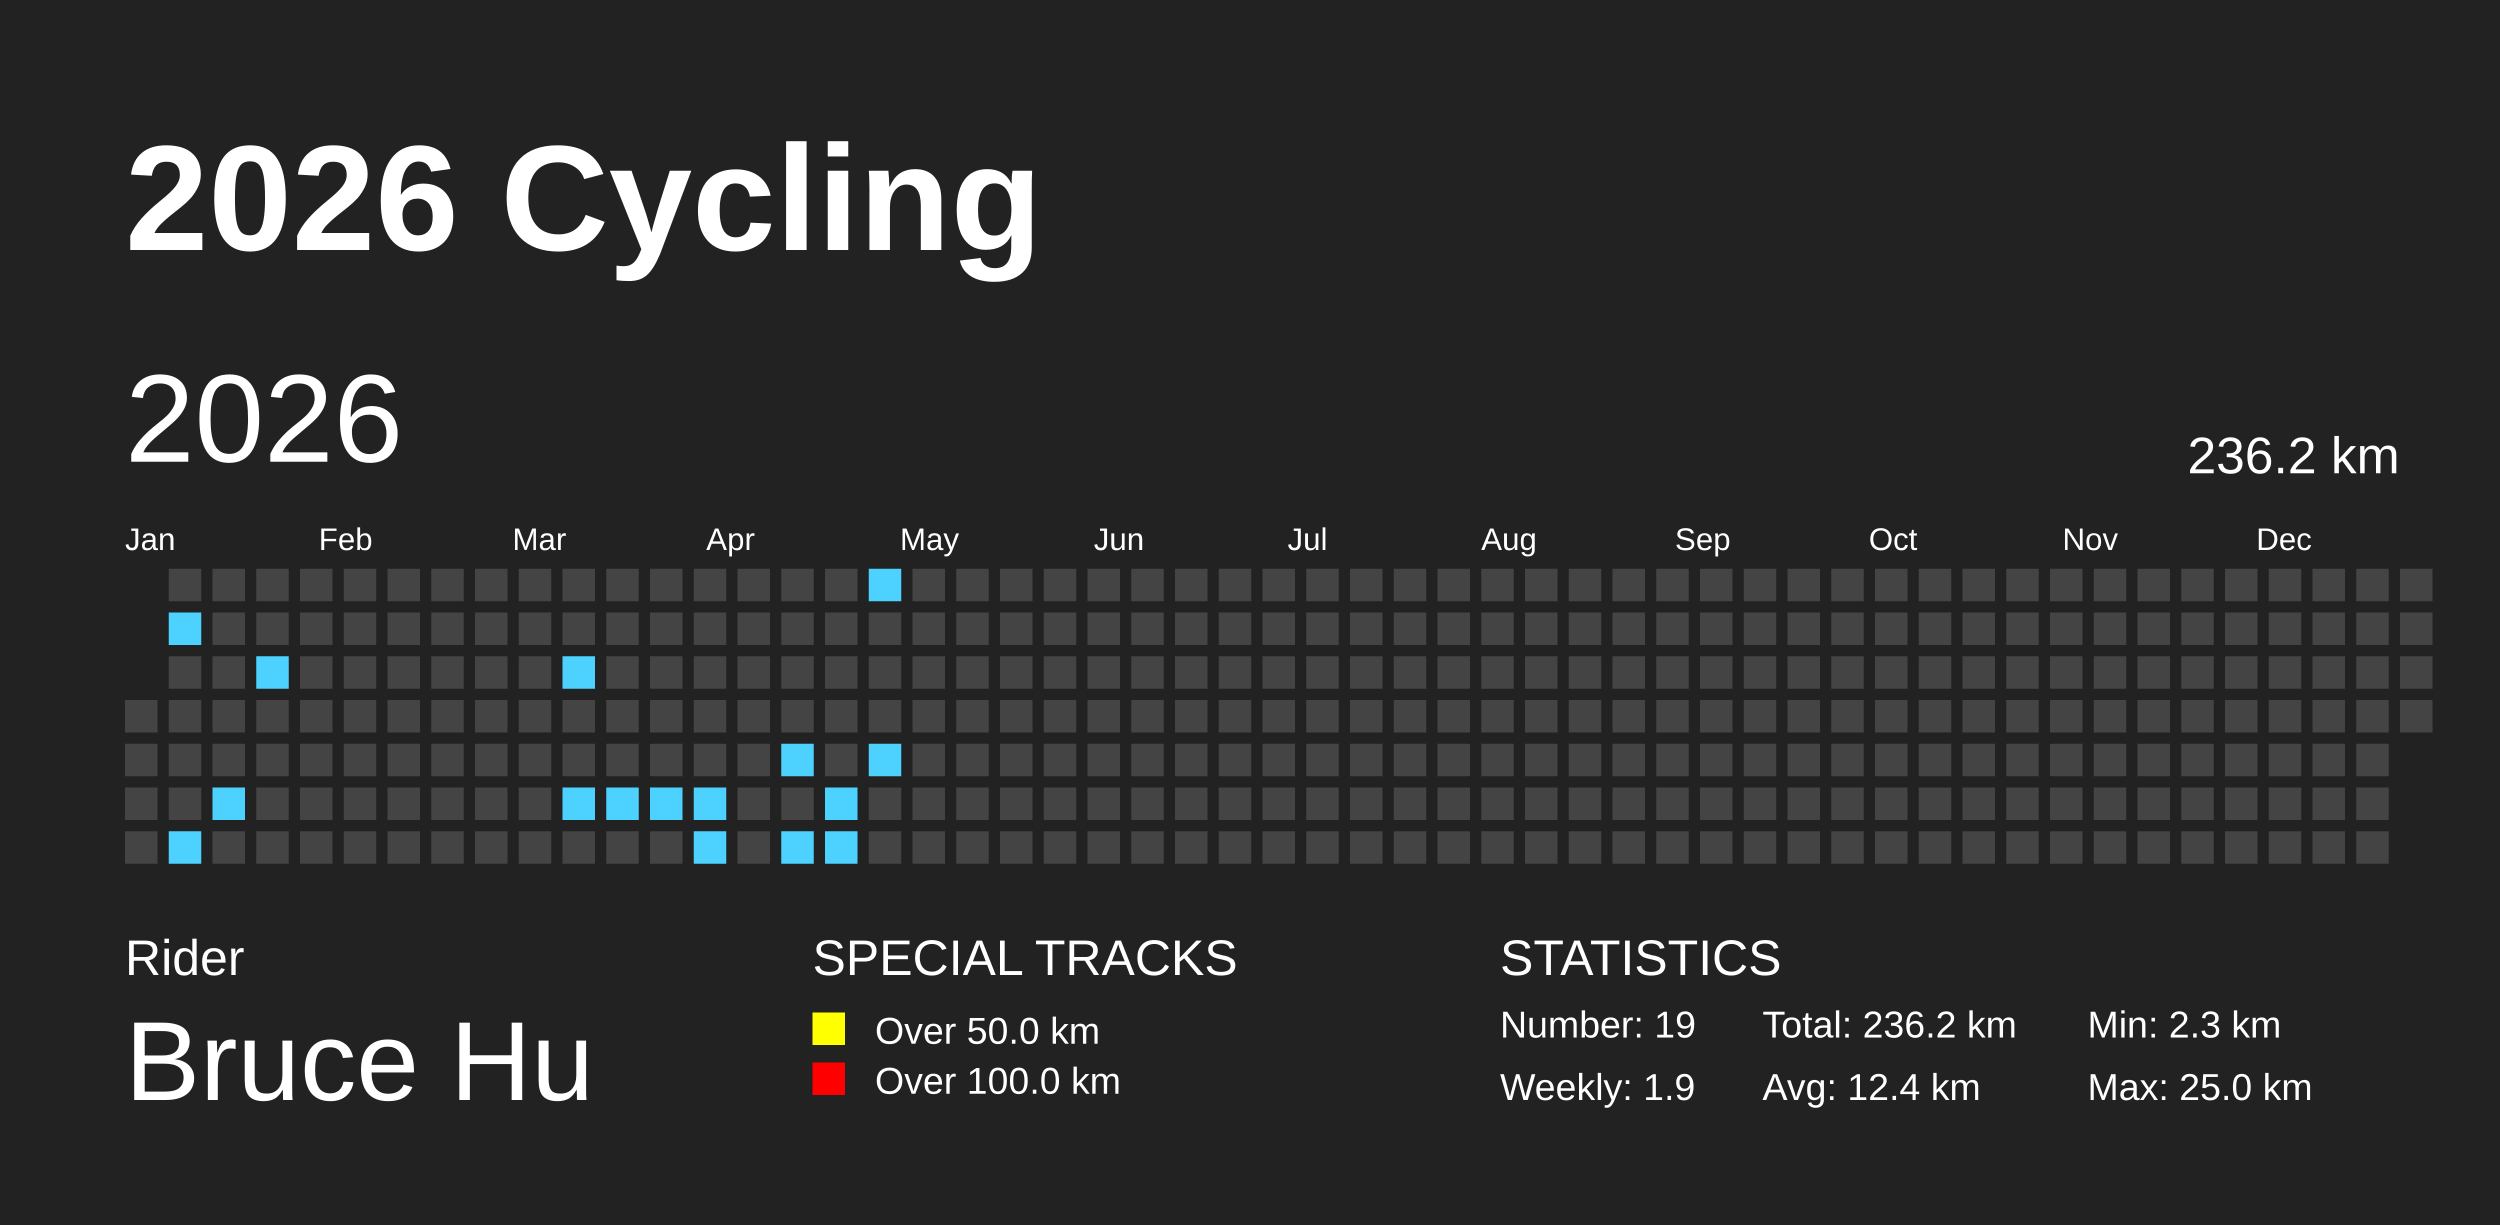
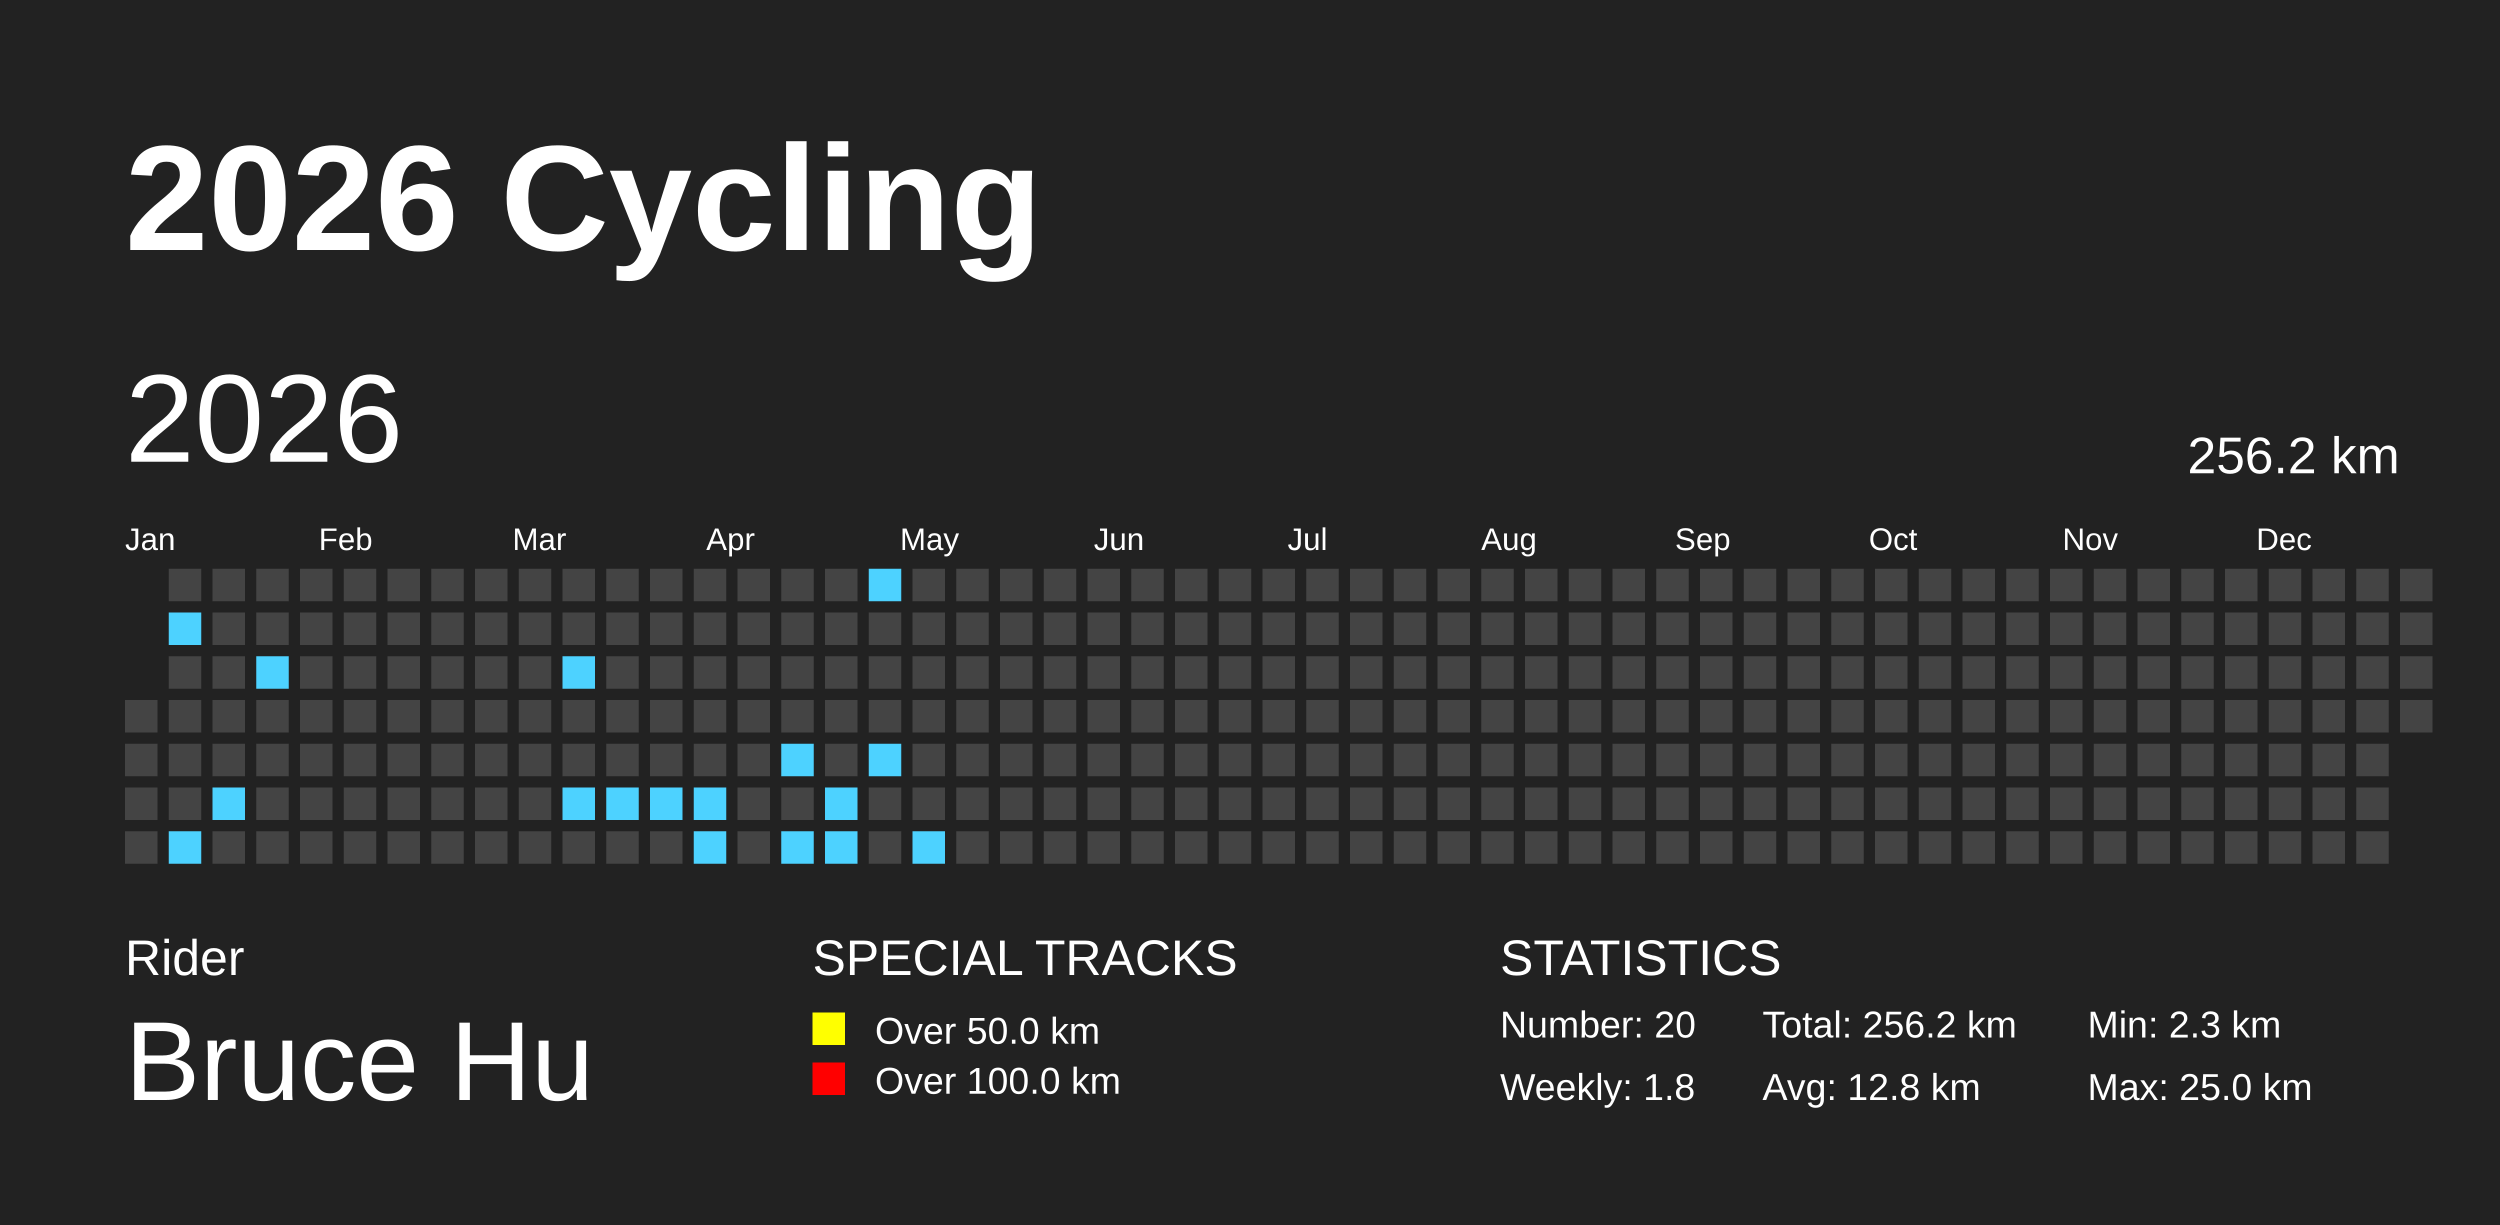
<svg xmlns="http://www.w3.org/2000/svg" baseProfile="full" height="98mm" version="1.1" viewBox="0,0,200,98" width="200mm">
  <defs />
  <rect fill="#222222" height="98" width="200" x="0" y="0" />
  <text fill="#FFFFFF" style="font-size:12px; font-family:Arial; font-weight:bold;" x="10" y="20">2026 Cycling</text>
  <text fill="#FFFFFF" style="font-size:4px; font-family:Arial" x="10" y="78">Rider</text>
  <text fill="#FFFFFF" style="font-size:9px; font-family:Arial" x="10" y="88">Bruce Hu</text>
  <text fill="#FFFFFF" style="font-size:4px; font-family:Arial" x="65" y="78">SPECIAL TRACKS</text>
  <rect fill="yellow" height="2.6" width="2.6" x="65" y="81" />
  <text fill="#FFFFFF" style="font-size:3px; font-family:Arial" x="70" y="83.5">Over 50.0 km</text>
  <rect fill="red" height="2.6" width="2.6" x="65" y="85" />
  <text fill="#FFFFFF" style="font-size:3px; font-family:Arial" x="70" y="87.5">Over 100.0 km</text>
  <text fill="#FFFFFF" style="font-size:4px; font-family:Arial" x="120" y="78">STATISTICS</text>
-   <text fill="#FFFFFF" style="font-size:3px; font-family:Arial" x="120" y="83">Number: 19</text>
-   <text fill="#FFFFFF" style="font-size:3px; font-family:Arial" x="120" y="88">Weekly: 1.9</text>
-   <text fill="#FFFFFF" style="font-size:3px; font-family:Arial" x="141" y="83">Total: 236.2 km</text>
-   <text fill="#FFFFFF" style="font-size:3px; font-family:Arial" x="141" y="88">Avg: 12.4 km</text>
+   <text fill="#FFFFFF" style="font-size:3px; font-family:Arial" x="120" y="83">Number: 20</text>
+   <text fill="#FFFFFF" style="font-size:3px; font-family:Arial" x="120" y="88">Weekly: 1.8</text>
+   <text fill="#FFFFFF" style="font-size:3px; font-family:Arial" x="141" y="83">Total: 256.2 km</text>
+   <text fill="#FFFFFF" style="font-size:3px; font-family:Arial" x="141" y="88">Avg: 12.8 km</text>
  <text fill="#FFFFFF" style="font-size:3px; font-family:Arial" x="167" y="83">Min: 2.3 km</text>
  <text fill="#FFFFFF" style="font-size:3px; font-family:Arial" x="167" y="88">Max: 25.0 km</text>
  <text dominant-baseline="hanging" fill="#FFFFFF" style="font-size:10.0px; font-family:Arial;" x="10" y="30">2026</text>
-   <text dominant-baseline="hanging" fill="#FFFFFF" style="font-size:4.125px; font-family:Arial;" x="175" y="35">236.2 km</text>
+   <text dominant-baseline="hanging" fill="#FFFFFF" style="font-size:4.125px; font-family:Arial;" x="175" y="35">256.2 km</text>
  <text fill="#FFFFFF" style="font-size:2.5px; font-family:Arial" x="10.0" y="44">Jan</text>
  <text fill="#FFFFFF" style="font-size:2.5px; font-family:Arial" x="25.5" y="44">Feb</text>
  <text fill="#FFFFFF" style="font-size:2.5px; font-family:Arial" x="41.0" y="44">Mar</text>
  <text fill="#FFFFFF" style="font-size:2.5px; font-family:Arial" x="56.5" y="44">Apr</text>
  <text fill="#FFFFFF" style="font-size:2.5px; font-family:Arial" x="72.0" y="44">May</text>
  <text fill="#FFFFFF" style="font-size:2.5px; font-family:Arial" x="87.5" y="44">Jun</text>
  <text fill="#FFFFFF" style="font-size:2.5px; font-family:Arial" x="103.0" y="44">Jul</text>
  <text fill="#FFFFFF" style="font-size:2.5px; font-family:Arial" x="118.5" y="44">Aug</text>
  <text fill="#FFFFFF" style="font-size:2.5px; font-family:Arial" x="134.0" y="44">Sep</text>
  <text fill="#FFFFFF" style="font-size:2.5px; font-family:Arial" x="149.5" y="44">Oct</text>
  <text fill="#FFFFFF" style="font-size:2.5px; font-family:Arial" x="165.0" y="44">Nov</text>
  <text fill="#FFFFFF" style="font-size:2.5px; font-family:Arial" x="180.5" y="44">Dec</text>
  <rect fill="#444444" height="2.6" width="2.6" x="10.0" y="56.0" />
  <rect fill="#444444" height="2.6" width="2.6" x="10.0" y="59.5" />
  <rect fill="#444444" height="2.6" width="2.6" x="10.0" y="63.0" />
  <rect fill="#444444" height="2.6" width="2.6" x="10.0" y="66.5" />
  <rect fill="#444444" height="2.6" width="2.6" x="13.5" y="45.5" />
  <rect fill="#4DD2FF" height="2.6" width="2.6" x="13.5" y="49.0" />
  <rect fill="#444444" height="2.6" width="2.6" x="13.5" y="52.5" />
  <rect fill="#444444" height="2.6" width="2.6" x="13.5" y="56.0" />
  <rect fill="#444444" height="2.6" width="2.6" x="13.5" y="59.5" />
  <rect fill="#444444" height="2.6" width="2.6" x="13.5" y="63.0" />
  <rect fill="#4DD2FF" height="2.6" width="2.6" x="13.5" y="66.5" />
  <rect fill="#444444" height="2.6" width="2.6" x="17.0" y="45.5" />
  <rect fill="#444444" height="2.6" width="2.6" x="17.0" y="49.0" />
  <rect fill="#444444" height="2.6" width="2.6" x="17.0" y="52.5" />
  <rect fill="#444444" height="2.6" width="2.6" x="17.0" y="56.0" />
  <rect fill="#444444" height="2.6" width="2.6" x="17.0" y="59.5" />
  <rect fill="#4DD2FF" height="2.6" width="2.6" x="17.0" y="63.0" />
  <rect fill="#444444" height="2.6" width="2.6" x="17.0" y="66.5" />
  <rect fill="#444444" height="2.6" width="2.6" x="20.5" y="45.5" />
  <rect fill="#444444" height="2.6" width="2.6" x="20.5" y="49.0" />
  <rect fill="#4DD2FF" height="2.6" width="2.6" x="20.5" y="52.5" />
  <rect fill="#444444" height="2.6" width="2.6" x="20.5" y="56.0" />
  <rect fill="#444444" height="2.6" width="2.6" x="20.5" y="59.5" />
  <rect fill="#444444" height="2.6" width="2.6" x="20.5" y="63.0" />
  <rect fill="#444444" height="2.6" width="2.6" x="20.5" y="66.5" />
  <rect fill="#444444" height="2.6" width="2.6" x="24.0" y="45.5" />
  <rect fill="#444444" height="2.6" width="2.6" x="24.0" y="49.0" />
  <rect fill="#444444" height="2.6" width="2.6" x="24.0" y="52.5" />
  <rect fill="#444444" height="2.6" width="2.6" x="24.0" y="56.0" />
  <rect fill="#444444" height="2.6" width="2.6" x="24.0" y="59.5" />
  <rect fill="#444444" height="2.6" width="2.6" x="24.0" y="63.0" />
  <rect fill="#444444" height="2.6" width="2.6" x="24.0" y="66.5" />
  <rect fill="#444444" height="2.6" width="2.6" x="27.5" y="45.5" />
  <rect fill="#444444" height="2.6" width="2.6" x="27.5" y="49.0" />
  <rect fill="#444444" height="2.6" width="2.6" x="27.5" y="52.5" />
  <rect fill="#444444" height="2.6" width="2.6" x="27.5" y="56.0" />
  <rect fill="#444444" height="2.6" width="2.6" x="27.5" y="59.5" />
  <rect fill="#444444" height="2.6" width="2.6" x="27.5" y="63.0" />
  <rect fill="#444444" height="2.6" width="2.6" x="27.5" y="66.5" />
  <rect fill="#444444" height="2.6" width="2.6" x="31.0" y="45.5" />
  <rect fill="#444444" height="2.6" width="2.6" x="31.0" y="49.0" />
  <rect fill="#444444" height="2.6" width="2.6" x="31.0" y="52.5" />
  <rect fill="#444444" height="2.6" width="2.6" x="31.0" y="56.0" />
  <rect fill="#444444" height="2.6" width="2.6" x="31.0" y="59.5" />
  <rect fill="#444444" height="2.6" width="2.6" x="31.0" y="63.0" />
  <rect fill="#444444" height="2.6" width="2.6" x="31.0" y="66.5" />
  <rect fill="#444444" height="2.6" width="2.6" x="34.5" y="45.5" />
  <rect fill="#444444" height="2.6" width="2.6" x="34.5" y="49.0" />
  <rect fill="#444444" height="2.6" width="2.6" x="34.5" y="52.5" />
  <rect fill="#444444" height="2.6" width="2.6" x="34.5" y="56.0" />
  <rect fill="#444444" height="2.6" width="2.6" x="34.5" y="59.5" />
  <rect fill="#444444" height="2.6" width="2.6" x="34.5" y="63.0" />
  <rect fill="#444444" height="2.6" width="2.6" x="34.5" y="66.5" />
  <rect fill="#444444" height="2.6" width="2.6" x="38.0" y="45.5" />
  <rect fill="#444444" height="2.6" width="2.6" x="38.0" y="49.0" />
  <rect fill="#444444" height="2.6" width="2.6" x="38.0" y="52.5" />
  <rect fill="#444444" height="2.6" width="2.6" x="38.0" y="56.0" />
  <rect fill="#444444" height="2.6" width="2.6" x="38.0" y="59.5" />
  <rect fill="#444444" height="2.6" width="2.6" x="38.0" y="63.0" />
  <rect fill="#444444" height="2.6" width="2.6" x="38.0" y="66.5" />
  <rect fill="#444444" height="2.6" width="2.6" x="41.5" y="45.5" />
  <rect fill="#444444" height="2.6" width="2.6" x="41.5" y="49.0" />
  <rect fill="#444444" height="2.6" width="2.6" x="41.5" y="52.5" />
  <rect fill="#444444" height="2.6" width="2.6" x="41.5" y="56.0" />
  <rect fill="#444444" height="2.6" width="2.6" x="41.5" y="59.5" />
  <rect fill="#444444" height="2.6" width="2.6" x="41.5" y="63.0" />
  <rect fill="#444444" height="2.6" width="2.6" x="41.5" y="66.5" />
  <rect fill="#444444" height="2.6" width="2.6" x="45.0" y="45.5" />
  <rect fill="#444444" height="2.6" width="2.6" x="45.0" y="49.0" />
  <rect fill="#4DD2FF" height="2.6" width="2.6" x="45.0" y="52.5" />
  <rect fill="#444444" height="2.6" width="2.6" x="45.0" y="56.0" />
  <rect fill="#444444" height="2.6" width="2.6" x="45.0" y="59.5" />
  <rect fill="#4DD2FF" height="2.6" width="2.6" x="45.0" y="63.0" />
  <rect fill="#444444" height="2.6" width="2.6" x="45.0" y="66.5" />
  <rect fill="#444444" height="2.6" width="2.6" x="48.5" y="45.5" />
  <rect fill="#444444" height="2.6" width="2.6" x="48.5" y="49.0" />
  <rect fill="#444444" height="2.6" width="2.6" x="48.5" y="52.5" />
  <rect fill="#444444" height="2.6" width="2.6" x="48.5" y="56.0" />
  <rect fill="#444444" height="2.6" width="2.6" x="48.5" y="59.5" />
  <rect fill="#4DD2FF" height="2.6" width="2.6" x="48.5" y="63.0" />
  <rect fill="#444444" height="2.6" width="2.6" x="48.5" y="66.5" />
  <rect fill="#444444" height="2.6" width="2.6" x="52.0" y="45.5" />
  <rect fill="#444444" height="2.6" width="2.6" x="52.0" y="49.0" />
  <rect fill="#444444" height="2.6" width="2.6" x="52.0" y="52.5" />
  <rect fill="#444444" height="2.6" width="2.6" x="52.0" y="56.0" />
  <rect fill="#444444" height="2.6" width="2.6" x="52.0" y="59.5" />
  <rect fill="#4DD2FF" height="2.6" width="2.6" x="52.0" y="63.0" />
  <rect fill="#444444" height="2.6" width="2.6" x="52.0" y="66.5" />
  <rect fill="#444444" height="2.6" width="2.6" x="55.5" y="45.5" />
  <rect fill="#444444" height="2.6" width="2.6" x="55.5" y="49.0" />
  <rect fill="#444444" height="2.6" width="2.6" x="55.5" y="52.5" />
  <rect fill="#444444" height="2.6" width="2.6" x="55.5" y="56.0" />
  <rect fill="#444444" height="2.6" width="2.6" x="55.5" y="59.5" />
  <rect fill="#4DD2FF" height="2.6" width="2.6" x="55.5" y="63.0" />
  <rect fill="#4DD2FF" height="2.6" width="2.6" x="55.5" y="66.5" />
  <rect fill="#444444" height="2.6" width="2.6" x="59.0" y="45.5" />
  <rect fill="#444444" height="2.6" width="2.6" x="59.0" y="49.0" />
  <rect fill="#444444" height="2.6" width="2.6" x="59.0" y="52.5" />
  <rect fill="#444444" height="2.6" width="2.6" x="59.0" y="56.0" />
  <rect fill="#444444" height="2.6" width="2.6" x="59.0" y="59.5" />
  <rect fill="#444444" height="2.6" width="2.6" x="59.0" y="63.0" />
  <rect fill="#444444" height="2.6" width="2.6" x="59.0" y="66.5" />
  <rect fill="#444444" height="2.6" width="2.6" x="62.5" y="45.5" />
  <rect fill="#444444" height="2.6" width="2.6" x="62.5" y="49.0" />
  <rect fill="#444444" height="2.6" width="2.6" x="62.5" y="52.5" />
  <rect fill="#444444" height="2.6" width="2.6" x="62.5" y="56.0" />
  <rect fill="#4DD2FF" height="2.6" width="2.6" x="62.5" y="59.5" />
  <rect fill="#444444" height="2.6" width="2.6" x="62.5" y="63.0" />
  <rect fill="#4DD2FF" height="2.6" width="2.6" x="62.5" y="66.5" />
  <rect fill="#444444" height="2.6" width="2.6" x="66.0" y="45.5" />
  <rect fill="#444444" height="2.6" width="2.6" x="66.0" y="49.0" />
  <rect fill="#444444" height="2.6" width="2.6" x="66.0" y="52.5" />
  <rect fill="#444444" height="2.6" width="2.6" x="66.0" y="56.0" />
  <rect fill="#444444" height="2.6" width="2.6" x="66.0" y="59.5" />
  <rect fill="#4DD2FF" height="2.6" width="2.6" x="66.0" y="63.0" />
  <rect fill="#4DD2FF" height="2.6" width="2.6" x="66.0" y="66.5" />
  <rect fill="#4DD2FF" height="2.6" width="2.6" x="69.5" y="45.5" />
  <rect fill="#444444" height="2.6" width="2.6" x="69.5" y="49.0" />
  <rect fill="#444444" height="2.6" width="2.6" x="69.5" y="52.5" />
  <rect fill="#444444" height="2.6" width="2.6" x="69.5" y="56.0" />
  <rect fill="#4DD2FF" height="2.6" width="2.6" x="69.5" y="59.5" />
  <rect fill="#444444" height="2.6" width="2.6" x="69.5" y="63.0" />
  <rect fill="#444444" height="2.6" width="2.6" x="69.5" y="66.5" />
  <rect fill="#444444" height="2.6" width="2.6" x="73.0" y="45.5" />
  <rect fill="#444444" height="2.6" width="2.6" x="73.0" y="49.0" />
  <rect fill="#444444" height="2.6" width="2.6" x="73.0" y="52.5" />
  <rect fill="#444444" height="2.6" width="2.6" x="73.0" y="56.0" />
  <rect fill="#444444" height="2.6" width="2.6" x="73.0" y="59.5" />
  <rect fill="#444444" height="2.6" width="2.6" x="73.0" y="63.0" />
-   <rect fill="#444444" height="2.6" width="2.6" x="73.0" y="66.5" />
+   <rect fill="#4DD2FF" height="2.6" width="2.6" x="73.0" y="66.5" />
  <rect fill="#444444" height="2.6" width="2.6" x="76.5" y="45.5" />
  <rect fill="#444444" height="2.6" width="2.6" x="76.5" y="49.0" />
  <rect fill="#444444" height="2.6" width="2.6" x="76.5" y="52.5" />
  <rect fill="#444444" height="2.6" width="2.6" x="76.5" y="56.0" />
  <rect fill="#444444" height="2.6" width="2.6" x="76.5" y="59.5" />
  <rect fill="#444444" height="2.6" width="2.6" x="76.5" y="63.0" />
  <rect fill="#444444" height="2.6" width="2.6" x="76.5" y="66.5" />
  <rect fill="#444444" height="2.6" width="2.6" x="80.0" y="45.5" />
  <rect fill="#444444" height="2.6" width="2.6" x="80.0" y="49.0" />
  <rect fill="#444444" height="2.6" width="2.6" x="80.0" y="52.5" />
  <rect fill="#444444" height="2.6" width="2.6" x="80.0" y="56.0" />
  <rect fill="#444444" height="2.6" width="2.6" x="80.0" y="59.5" />
  <rect fill="#444444" height="2.6" width="2.6" x="80.0" y="63.0" />
  <rect fill="#444444" height="2.6" width="2.6" x="80.0" y="66.5" />
  <rect fill="#444444" height="2.6" width="2.6" x="83.5" y="45.5" />
  <rect fill="#444444" height="2.6" width="2.6" x="83.5" y="49.0" />
  <rect fill="#444444" height="2.6" width="2.6" x="83.5" y="52.5" />
  <rect fill="#444444" height="2.6" width="2.6" x="83.5" y="56.0" />
  <rect fill="#444444" height="2.6" width="2.6" x="83.5" y="59.5" />
  <rect fill="#444444" height="2.6" width="2.6" x="83.5" y="63.0" />
  <rect fill="#444444" height="2.6" width="2.6" x="83.5" y="66.5" />
  <rect fill="#444444" height="2.6" width="2.6" x="87.0" y="45.5" />
  <rect fill="#444444" height="2.6" width="2.6" x="87.0" y="49.0" />
  <rect fill="#444444" height="2.6" width="2.6" x="87.0" y="52.5" />
  <rect fill="#444444" height="2.6" width="2.6" x="87.0" y="56.0" />
  <rect fill="#444444" height="2.6" width="2.6" x="87.0" y="59.5" />
  <rect fill="#444444" height="2.6" width="2.6" x="87.0" y="63.0" />
  <rect fill="#444444" height="2.6" width="2.6" x="87.0" y="66.5" />
  <rect fill="#444444" height="2.6" width="2.6" x="90.5" y="45.5" />
  <rect fill="#444444" height="2.6" width="2.6" x="90.5" y="49.0" />
  <rect fill="#444444" height="2.6" width="2.6" x="90.5" y="52.5" />
  <rect fill="#444444" height="2.6" width="2.6" x="90.5" y="56.0" />
  <rect fill="#444444" height="2.6" width="2.6" x="90.5" y="59.5" />
  <rect fill="#444444" height="2.6" width="2.6" x="90.5" y="63.0" />
  <rect fill="#444444" height="2.6" width="2.6" x="90.5" y="66.5" />
  <rect fill="#444444" height="2.6" width="2.6" x="94.0" y="45.5" />
  <rect fill="#444444" height="2.6" width="2.6" x="94.0" y="49.0" />
  <rect fill="#444444" height="2.6" width="2.6" x="94.0" y="52.5" />
  <rect fill="#444444" height="2.6" width="2.6" x="94.0" y="56.0" />
  <rect fill="#444444" height="2.6" width="2.6" x="94.0" y="59.5" />
  <rect fill="#444444" height="2.6" width="2.6" x="94.0" y="63.0" />
  <rect fill="#444444" height="2.6" width="2.6" x="94.0" y="66.5" />
  <rect fill="#444444" height="2.6" width="2.6" x="97.5" y="45.5" />
  <rect fill="#444444" height="2.6" width="2.6" x="97.5" y="49.0" />
  <rect fill="#444444" height="2.6" width="2.6" x="97.5" y="52.5" />
  <rect fill="#444444" height="2.6" width="2.6" x="97.5" y="56.0" />
  <rect fill="#444444" height="2.6" width="2.6" x="97.5" y="59.5" />
  <rect fill="#444444" height="2.6" width="2.6" x="97.5" y="63.0" />
  <rect fill="#444444" height="2.6" width="2.6" x="97.5" y="66.5" />
  <rect fill="#444444" height="2.6" width="2.6" x="101.0" y="45.5" />
  <rect fill="#444444" height="2.6" width="2.6" x="101.0" y="49.0" />
  <rect fill="#444444" height="2.6" width="2.6" x="101.0" y="52.5" />
  <rect fill="#444444" height="2.6" width="2.6" x="101.0" y="56.0" />
  <rect fill="#444444" height="2.6" width="2.6" x="101.0" y="59.5" />
  <rect fill="#444444" height="2.6" width="2.6" x="101.0" y="63.0" />
  <rect fill="#444444" height="2.6" width="2.6" x="101.0" y="66.5" />
  <rect fill="#444444" height="2.6" width="2.6" x="104.5" y="45.5" />
  <rect fill="#444444" height="2.6" width="2.6" x="104.5" y="49.0" />
  <rect fill="#444444" height="2.6" width="2.6" x="104.5" y="52.5" />
  <rect fill="#444444" height="2.6" width="2.6" x="104.5" y="56.0" />
  <rect fill="#444444" height="2.6" width="2.6" x="104.5" y="59.5" />
  <rect fill="#444444" height="2.6" width="2.6" x="104.5" y="63.0" />
  <rect fill="#444444" height="2.6" width="2.6" x="104.5" y="66.5" />
  <rect fill="#444444" height="2.6" width="2.6" x="108.0" y="45.5" />
  <rect fill="#444444" height="2.6" width="2.6" x="108.0" y="49.0" />
  <rect fill="#444444" height="2.6" width="2.6" x="108.0" y="52.5" />
  <rect fill="#444444" height="2.6" width="2.6" x="108.0" y="56.0" />
  <rect fill="#444444" height="2.6" width="2.6" x="108.0" y="59.5" />
  <rect fill="#444444" height="2.6" width="2.6" x="108.0" y="63.0" />
  <rect fill="#444444" height="2.6" width="2.6" x="108.0" y="66.5" />
  <rect fill="#444444" height="2.6" width="2.6" x="111.5" y="45.5" />
  <rect fill="#444444" height="2.6" width="2.6" x="111.5" y="49.0" />
  <rect fill="#444444" height="2.6" width="2.6" x="111.5" y="52.5" />
  <rect fill="#444444" height="2.6" width="2.6" x="111.5" y="56.0" />
  <rect fill="#444444" height="2.6" width="2.6" x="111.5" y="59.5" />
  <rect fill="#444444" height="2.6" width="2.6" x="111.5" y="63.0" />
  <rect fill="#444444" height="2.6" width="2.6" x="111.5" y="66.5" />
  <rect fill="#444444" height="2.6" width="2.6" x="115.0" y="45.5" />
  <rect fill="#444444" height="2.6" width="2.6" x="115.0" y="49.0" />
  <rect fill="#444444" height="2.6" width="2.6" x="115.0" y="52.5" />
  <rect fill="#444444" height="2.6" width="2.6" x="115.0" y="56.0" />
  <rect fill="#444444" height="2.6" width="2.6" x="115.0" y="59.5" />
  <rect fill="#444444" height="2.6" width="2.6" x="115.0" y="63.0" />
  <rect fill="#444444" height="2.6" width="2.6" x="115.0" y="66.5" />
  <rect fill="#444444" height="2.6" width="2.6" x="118.5" y="45.5" />
  <rect fill="#444444" height="2.6" width="2.6" x="118.5" y="49.0" />
  <rect fill="#444444" height="2.6" width="2.6" x="118.5" y="52.5" />
  <rect fill="#444444" height="2.6" width="2.6" x="118.5" y="56.0" />
  <rect fill="#444444" height="2.6" width="2.6" x="118.5" y="59.5" />
  <rect fill="#444444" height="2.6" width="2.6" x="118.5" y="63.0" />
  <rect fill="#444444" height="2.6" width="2.6" x="118.5" y="66.5" />
  <rect fill="#444444" height="2.6" width="2.6" x="122.0" y="45.5" />
  <rect fill="#444444" height="2.6" width="2.6" x="122.0" y="49.0" />
  <rect fill="#444444" height="2.6" width="2.6" x="122.0" y="52.5" />
  <rect fill="#444444" height="2.6" width="2.6" x="122.0" y="56.0" />
  <rect fill="#444444" height="2.6" width="2.6" x="122.0" y="59.5" />
  <rect fill="#444444" height="2.6" width="2.6" x="122.0" y="63.0" />
  <rect fill="#444444" height="2.6" width="2.6" x="122.0" y="66.5" />
  <rect fill="#444444" height="2.6" width="2.6" x="125.5" y="45.5" />
  <rect fill="#444444" height="2.6" width="2.6" x="125.5" y="49.0" />
  <rect fill="#444444" height="2.6" width="2.6" x="125.5" y="52.5" />
  <rect fill="#444444" height="2.6" width="2.6" x="125.5" y="56.0" />
  <rect fill="#444444" height="2.6" width="2.6" x="125.5" y="59.5" />
  <rect fill="#444444" height="2.6" width="2.6" x="125.5" y="63.0" />
  <rect fill="#444444" height="2.6" width="2.6" x="125.5" y="66.5" />
  <rect fill="#444444" height="2.6" width="2.6" x="129.0" y="45.5" />
  <rect fill="#444444" height="2.6" width="2.6" x="129.0" y="49.0" />
  <rect fill="#444444" height="2.6" width="2.6" x="129.0" y="52.5" />
  <rect fill="#444444" height="2.6" width="2.6" x="129.0" y="56.0" />
  <rect fill="#444444" height="2.6" width="2.6" x="129.0" y="59.5" />
  <rect fill="#444444" height="2.6" width="2.6" x="129.0" y="63.0" />
  <rect fill="#444444" height="2.6" width="2.6" x="129.0" y="66.5" />
  <rect fill="#444444" height="2.6" width="2.6" x="132.5" y="45.5" />
  <rect fill="#444444" height="2.6" width="2.6" x="132.5" y="49.0" />
  <rect fill="#444444" height="2.6" width="2.6" x="132.5" y="52.5" />
  <rect fill="#444444" height="2.6" width="2.6" x="132.5" y="56.0" />
  <rect fill="#444444" height="2.6" width="2.6" x="132.5" y="59.5" />
  <rect fill="#444444" height="2.6" width="2.6" x="132.5" y="63.0" />
  <rect fill="#444444" height="2.6" width="2.6" x="132.5" y="66.5" />
  <rect fill="#444444" height="2.6" width="2.6" x="136.0" y="45.5" />
  <rect fill="#444444" height="2.6" width="2.6" x="136.0" y="49.0" />
  <rect fill="#444444" height="2.6" width="2.6" x="136.0" y="52.5" />
  <rect fill="#444444" height="2.6" width="2.6" x="136.0" y="56.0" />
  <rect fill="#444444" height="2.6" width="2.6" x="136.0" y="59.5" />
  <rect fill="#444444" height="2.6" width="2.6" x="136.0" y="63.0" />
  <rect fill="#444444" height="2.6" width="2.6" x="136.0" y="66.5" />
  <rect fill="#444444" height="2.6" width="2.6" x="139.5" y="45.5" />
  <rect fill="#444444" height="2.6" width="2.6" x="139.5" y="49.0" />
  <rect fill="#444444" height="2.6" width="2.6" x="139.5" y="52.5" />
  <rect fill="#444444" height="2.6" width="2.6" x="139.5" y="56.0" />
  <rect fill="#444444" height="2.6" width="2.6" x="139.5" y="59.5" />
  <rect fill="#444444" height="2.6" width="2.6" x="139.5" y="63.0" />
  <rect fill="#444444" height="2.6" width="2.6" x="139.5" y="66.5" />
  <rect fill="#444444" height="2.6" width="2.6" x="143.0" y="45.5" />
  <rect fill="#444444" height="2.6" width="2.6" x="143.0" y="49.0" />
  <rect fill="#444444" height="2.6" width="2.6" x="143.0" y="52.5" />
  <rect fill="#444444" height="2.6" width="2.6" x="143.0" y="56.0" />
  <rect fill="#444444" height="2.6" width="2.6" x="143.0" y="59.5" />
  <rect fill="#444444" height="2.6" width="2.6" x="143.0" y="63.0" />
  <rect fill="#444444" height="2.6" width="2.6" x="143.0" y="66.5" />
  <rect fill="#444444" height="2.6" width="2.6" x="146.5" y="45.5" />
  <rect fill="#444444" height="2.6" width="2.6" x="146.5" y="49.0" />
  <rect fill="#444444" height="2.6" width="2.6" x="146.5" y="52.5" />
  <rect fill="#444444" height="2.6" width="2.6" x="146.5" y="56.0" />
  <rect fill="#444444" height="2.6" width="2.6" x="146.5" y="59.5" />
  <rect fill="#444444" height="2.6" width="2.6" x="146.5" y="63.0" />
  <rect fill="#444444" height="2.6" width="2.6" x="146.5" y="66.5" />
  <rect fill="#444444" height="2.6" width="2.6" x="150.0" y="45.5" />
  <rect fill="#444444" height="2.6" width="2.6" x="150.0" y="49.0" />
  <rect fill="#444444" height="2.6" width="2.6" x="150.0" y="52.5" />
  <rect fill="#444444" height="2.6" width="2.6" x="150.0" y="56.0" />
  <rect fill="#444444" height="2.6" width="2.6" x="150.0" y="59.5" />
  <rect fill="#444444" height="2.6" width="2.6" x="150.0" y="63.0" />
  <rect fill="#444444" height="2.6" width="2.6" x="150.0" y="66.5" />
  <rect fill="#444444" height="2.6" width="2.6" x="153.5" y="45.5" />
  <rect fill="#444444" height="2.6" width="2.6" x="153.5" y="49.0" />
  <rect fill="#444444" height="2.6" width="2.6" x="153.5" y="52.5" />
  <rect fill="#444444" height="2.6" width="2.6" x="153.5" y="56.0" />
  <rect fill="#444444" height="2.6" width="2.6" x="153.5" y="59.5" />
  <rect fill="#444444" height="2.6" width="2.6" x="153.5" y="63.0" />
  <rect fill="#444444" height="2.6" width="2.6" x="153.5" y="66.5" />
  <rect fill="#444444" height="2.6" width="2.6" x="157.0" y="45.5" />
  <rect fill="#444444" height="2.6" width="2.6" x="157.0" y="49.0" />
  <rect fill="#444444" height="2.6" width="2.6" x="157.0" y="52.5" />
  <rect fill="#444444" height="2.6" width="2.6" x="157.0" y="56.0" />
  <rect fill="#444444" height="2.6" width="2.6" x="157.0" y="59.5" />
  <rect fill="#444444" height="2.6" width="2.6" x="157.0" y="63.0" />
  <rect fill="#444444" height="2.6" width="2.6" x="157.0" y="66.5" />
  <rect fill="#444444" height="2.6" width="2.6" x="160.5" y="45.5" />
  <rect fill="#444444" height="2.6" width="2.6" x="160.5" y="49.0" />
  <rect fill="#444444" height="2.6" width="2.6" x="160.5" y="52.5" />
  <rect fill="#444444" height="2.6" width="2.6" x="160.5" y="56.0" />
  <rect fill="#444444" height="2.6" width="2.6" x="160.5" y="59.5" />
  <rect fill="#444444" height="2.6" width="2.6" x="160.5" y="63.0" />
  <rect fill="#444444" height="2.6" width="2.6" x="160.5" y="66.5" />
  <rect fill="#444444" height="2.6" width="2.6" x="164.0" y="45.5" />
  <rect fill="#444444" height="2.6" width="2.6" x="164.0" y="49.0" />
  <rect fill="#444444" height="2.6" width="2.6" x="164.0" y="52.5" />
  <rect fill="#444444" height="2.6" width="2.6" x="164.0" y="56.0" />
  <rect fill="#444444" height="2.6" width="2.6" x="164.0" y="59.5" />
  <rect fill="#444444" height="2.6" width="2.6" x="164.0" y="63.0" />
  <rect fill="#444444" height="2.6" width="2.6" x="164.0" y="66.5" />
  <rect fill="#444444" height="2.6" width="2.6" x="167.5" y="45.5" />
  <rect fill="#444444" height="2.6" width="2.6" x="167.5" y="49.0" />
  <rect fill="#444444" height="2.6" width="2.6" x="167.5" y="52.5" />
  <rect fill="#444444" height="2.6" width="2.6" x="167.5" y="56.0" />
  <rect fill="#444444" height="2.6" width="2.6" x="167.5" y="59.5" />
  <rect fill="#444444" height="2.6" width="2.6" x="167.5" y="63.0" />
  <rect fill="#444444" height="2.6" width="2.6" x="167.5" y="66.5" />
  <rect fill="#444444" height="2.6" width="2.6" x="171.0" y="45.5" />
  <rect fill="#444444" height="2.6" width="2.6" x="171.0" y="49.0" />
  <rect fill="#444444" height="2.6" width="2.6" x="171.0" y="52.5" />
  <rect fill="#444444" height="2.6" width="2.6" x="171.0" y="56.0" />
  <rect fill="#444444" height="2.6" width="2.6" x="171.0" y="59.5" />
  <rect fill="#444444" height="2.6" width="2.6" x="171.0" y="63.0" />
  <rect fill="#444444" height="2.6" width="2.6" x="171.0" y="66.5" />
  <rect fill="#444444" height="2.6" width="2.6" x="174.5" y="45.5" />
  <rect fill="#444444" height="2.6" width="2.6" x="174.5" y="49.0" />
  <rect fill="#444444" height="2.6" width="2.6" x="174.5" y="52.5" />
  <rect fill="#444444" height="2.6" width="2.6" x="174.5" y="56.0" />
  <rect fill="#444444" height="2.6" width="2.6" x="174.5" y="59.5" />
  <rect fill="#444444" height="2.6" width="2.6" x="174.5" y="63.0" />
  <rect fill="#444444" height="2.6" width="2.6" x="174.5" y="66.5" />
  <rect fill="#444444" height="2.6" width="2.6" x="178.0" y="45.5" />
  <rect fill="#444444" height="2.6" width="2.6" x="178.0" y="49.0" />
  <rect fill="#444444" height="2.6" width="2.6" x="178.0" y="52.5" />
  <rect fill="#444444" height="2.6" width="2.6" x="178.0" y="56.0" />
  <rect fill="#444444" height="2.6" width="2.6" x="178.0" y="59.5" />
  <rect fill="#444444" height="2.6" width="2.6" x="178.0" y="63.0" />
  <rect fill="#444444" height="2.6" width="2.6" x="178.0" y="66.5" />
  <rect fill="#444444" height="2.6" width="2.6" x="181.5" y="45.5" />
  <rect fill="#444444" height="2.6" width="2.6" x="181.5" y="49.0" />
  <rect fill="#444444" height="2.6" width="2.6" x="181.5" y="52.5" />
  <rect fill="#444444" height="2.6" width="2.6" x="181.5" y="56.0" />
  <rect fill="#444444" height="2.6" width="2.6" x="181.5" y="59.5" />
  <rect fill="#444444" height="2.6" width="2.6" x="181.5" y="63.0" />
  <rect fill="#444444" height="2.6" width="2.6" x="181.5" y="66.5" />
  <rect fill="#444444" height="2.6" width="2.6" x="185.0" y="45.5" />
  <rect fill="#444444" height="2.6" width="2.6" x="185.0" y="49.0" />
  <rect fill="#444444" height="2.6" width="2.6" x="185.0" y="52.5" />
  <rect fill="#444444" height="2.6" width="2.6" x="185.0" y="56.0" />
  <rect fill="#444444" height="2.6" width="2.6" x="185.0" y="59.5" />
  <rect fill="#444444" height="2.6" width="2.6" x="185.0" y="63.0" />
  <rect fill="#444444" height="2.6" width="2.6" x="185.0" y="66.5" />
  <rect fill="#444444" height="2.6" width="2.6" x="188.5" y="45.5" />
  <rect fill="#444444" height="2.6" width="2.6" x="188.5" y="49.0" />
  <rect fill="#444444" height="2.6" width="2.6" x="188.5" y="52.5" />
  <rect fill="#444444" height="2.6" width="2.6" x="188.5" y="56.0" />
  <rect fill="#444444" height="2.6" width="2.6" x="188.5" y="59.5" />
  <rect fill="#444444" height="2.6" width="2.6" x="188.5" y="63.0" />
  <rect fill="#444444" height="2.6" width="2.6" x="188.5" y="66.5" />
  <rect fill="#444444" height="2.6" width="2.6" x="192.0" y="45.5" />
  <rect fill="#444444" height="2.6" width="2.6" x="192.0" y="49.0" />
  <rect fill="#444444" height="2.6" width="2.6" x="192.0" y="52.5" />
  <rect fill="#444444" height="2.6" width="2.6" x="192.0" y="56.0" />
</svg>
